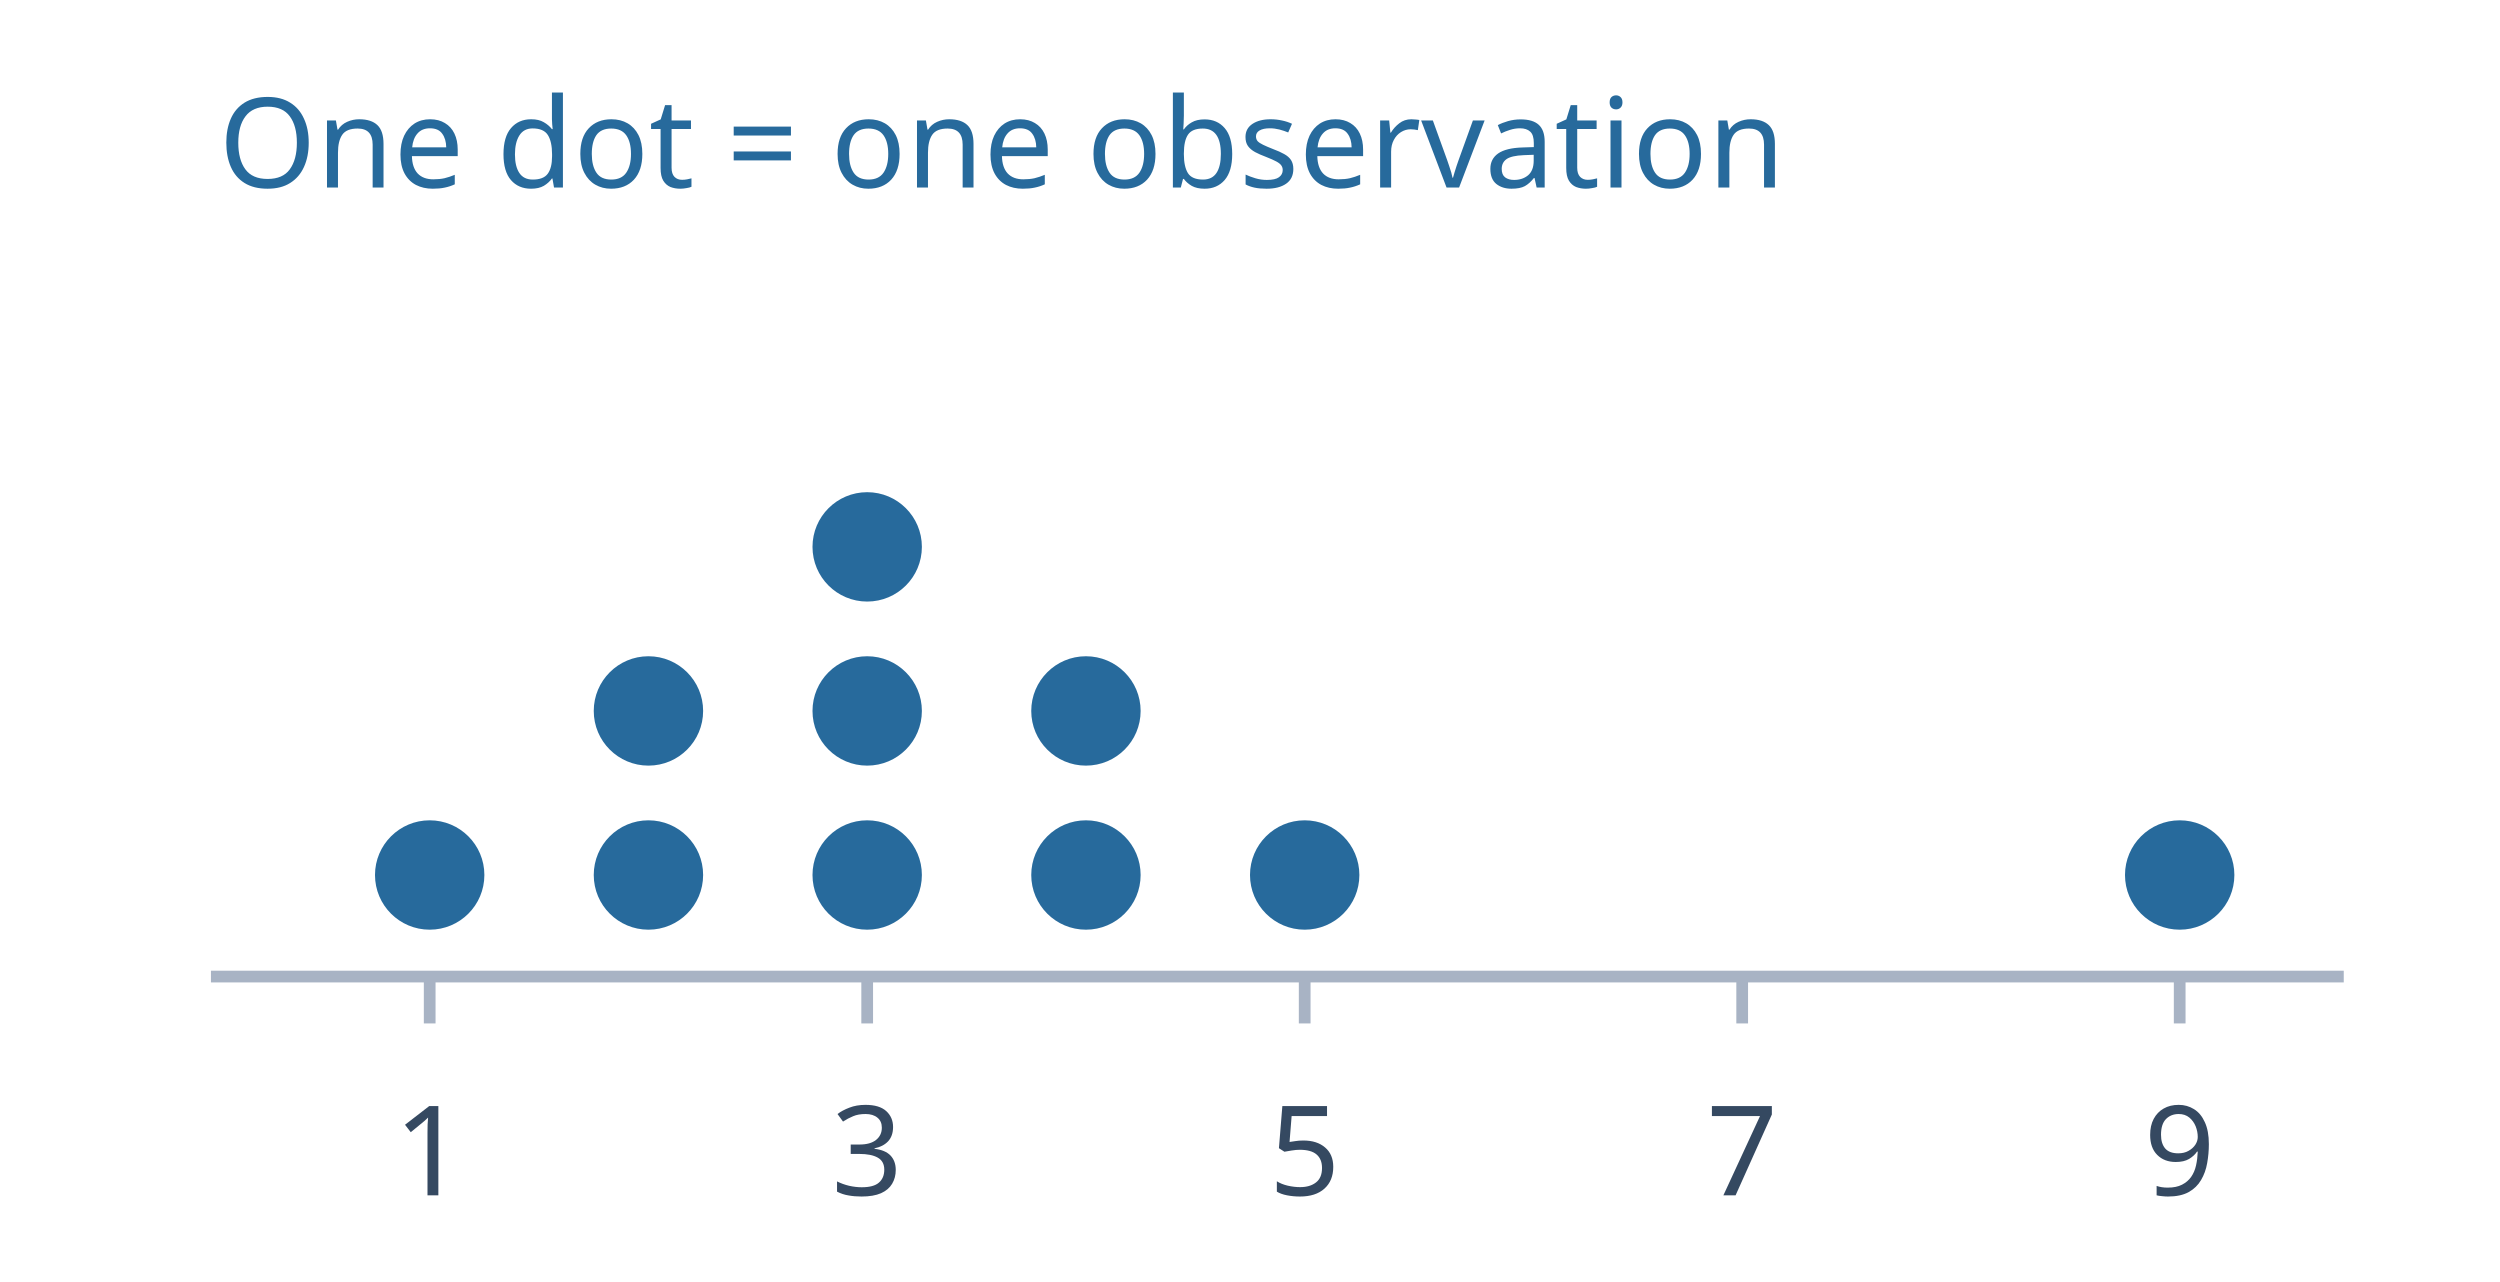
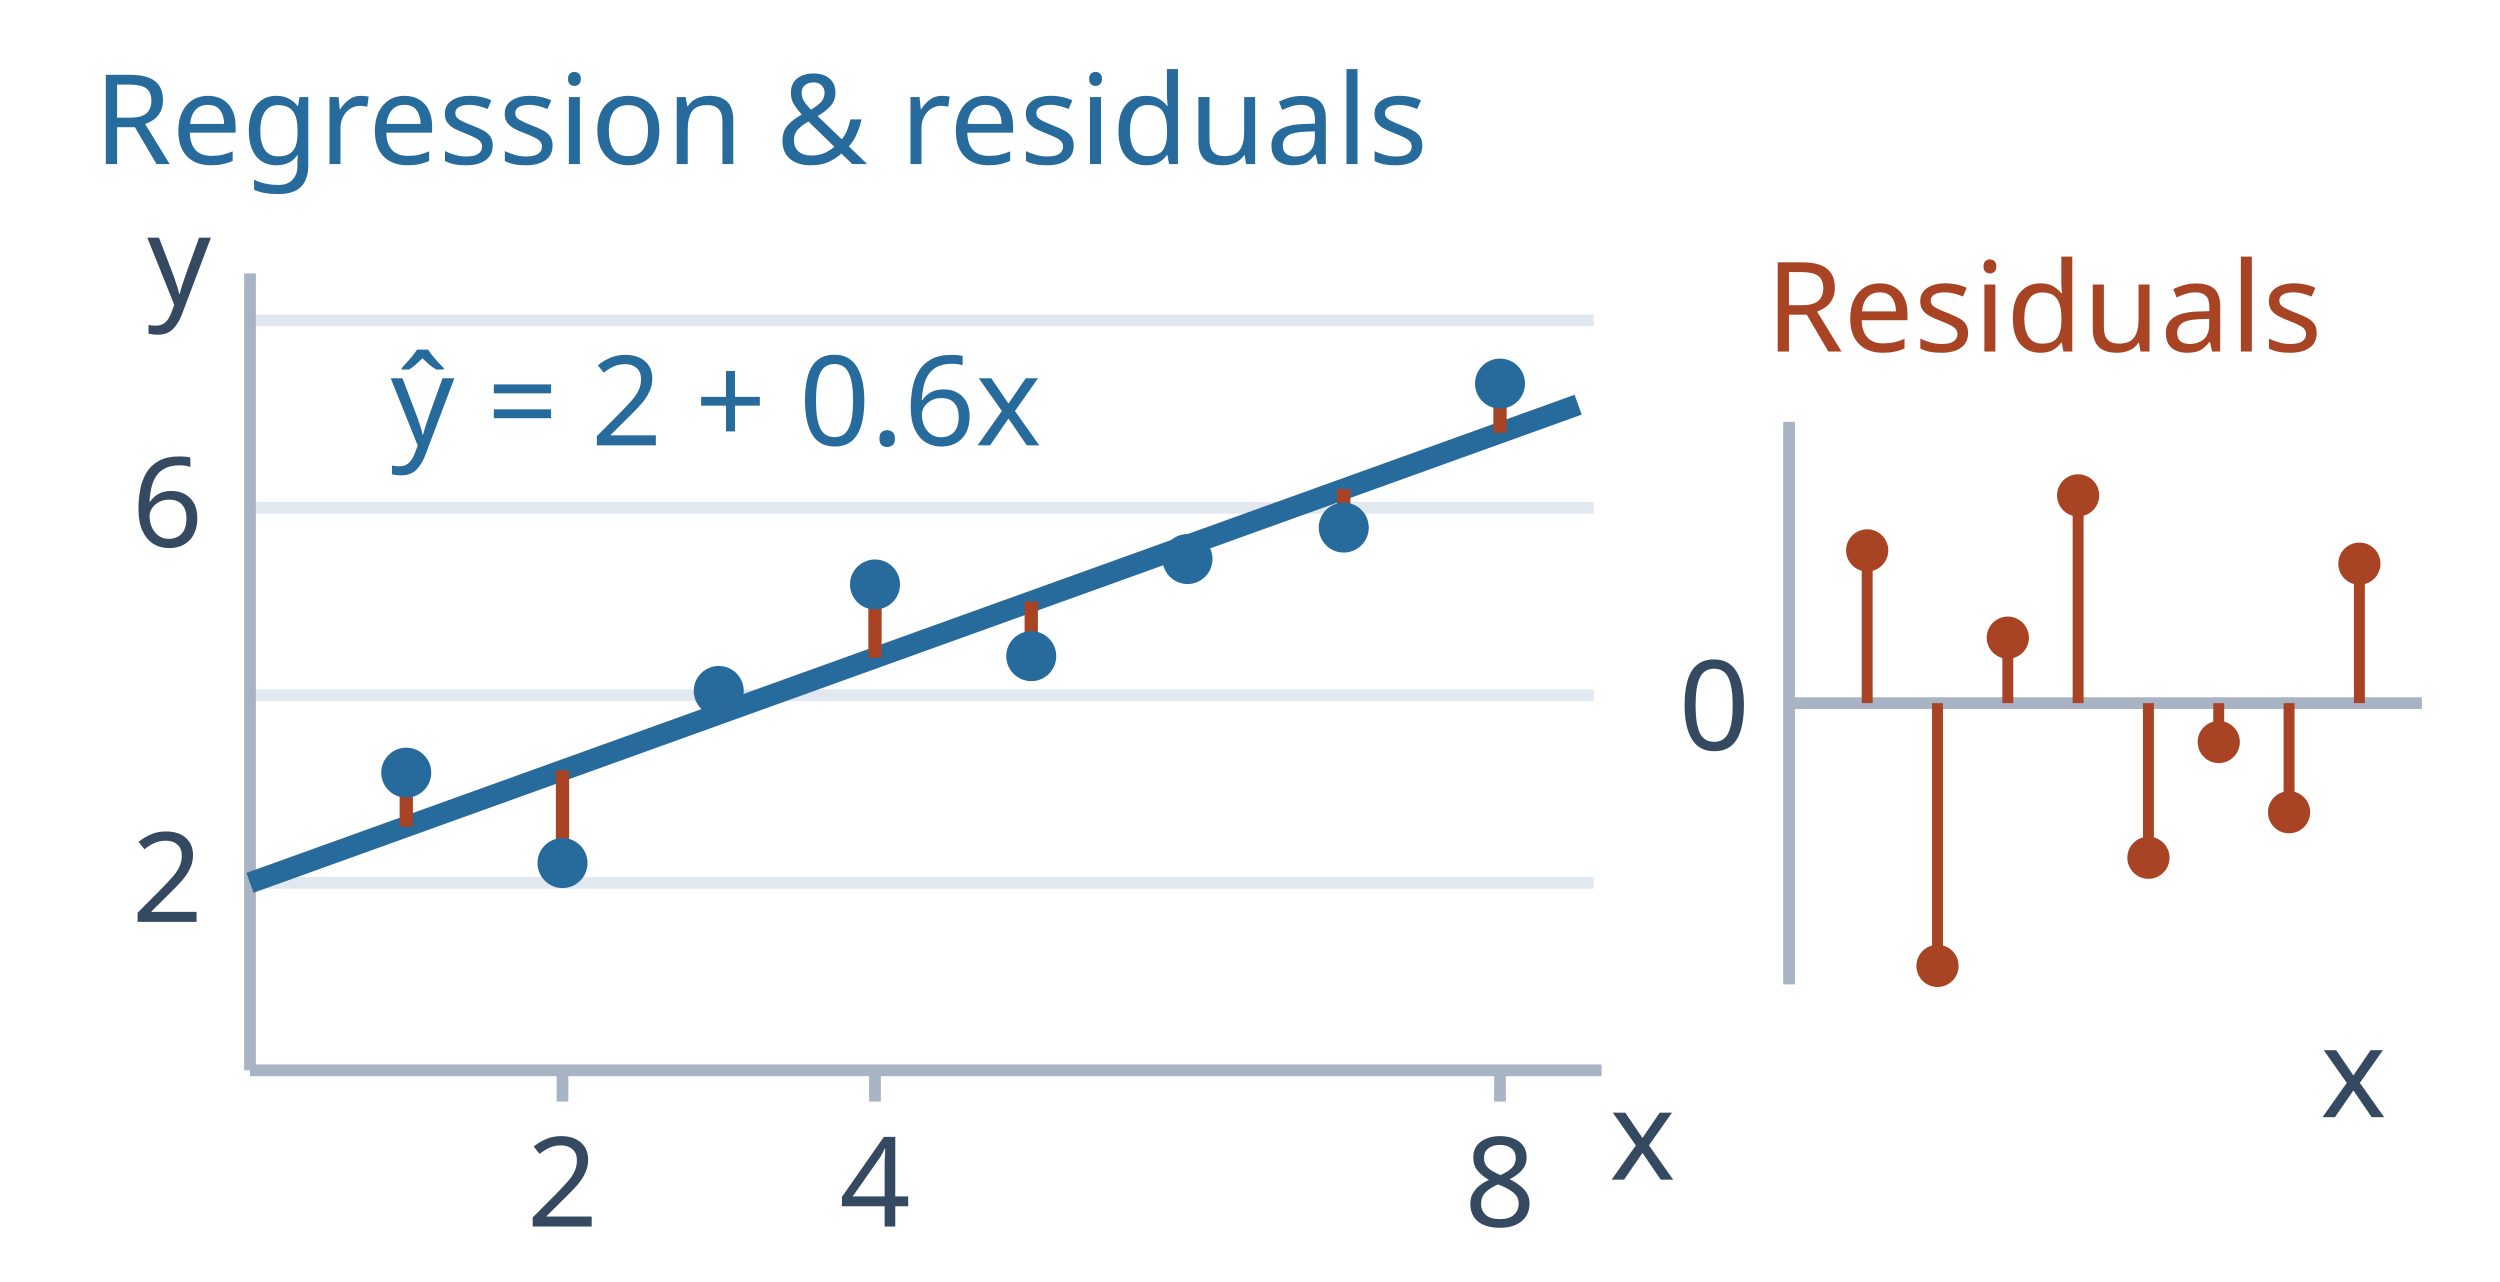
<svg xmlns="http://www.w3.org/2000/svg" viewBox="0 0 320 164" role="img" aria-labelledby="statistics-title statistics-desc">
  <g font-family="system-ui, sans-serif">
-     <text x="28" y="24" fill="#276a9c" text-anchor="start" font-size="16">One dot = one observation</text>
-     <path d="M27 125L300 125" fill="none" stroke="#a8b3c4" stroke-width="1.5" />
-     <circle cx="55" cy="112" r="7" fill="#276a9c" />
-     <circle cx="83" cy="112" r="7" fill="#276a9c" />
-     <circle cx="83" cy="91" r="7" fill="#276a9c" />
-     <circle cx="111" cy="112" r="7" fill="#276a9c" />
-     <circle cx="111" cy="91" r="7" fill="#276a9c" />
-     <circle cx="111" cy="70" r="7" fill="#276a9c" />
-     <circle cx="139" cy="112" r="7" fill="#276a9c" />
-     <circle cx="139" cy="91" r="7" fill="#276a9c" />
-     <circle cx="167" cy="112" r="7" fill="#276a9c" />
-     <circle cx="279" cy="112" r="7" fill="#276a9c" />
-     <path d="M55 125L55 131" fill="none" stroke="#a8b3c4" stroke-width="1.5" />
-     <text x="55" y="153" fill="#354961" text-anchor="middle" font-size="16">1</text>
-     <path d="M111 125L111 131" fill="none" stroke="#a8b3c4" stroke-width="1.5" />
-     <text x="111" y="153" fill="#354961" text-anchor="middle" font-size="16">3</text>
-     <path d="M167 125L167 131" fill="none" stroke="#a8b3c4" stroke-width="1.5" />
-     <text x="167" y="153" fill="#354961" text-anchor="middle" font-size="16">5</text>
-     <path d="M223 125L223 131" fill="none" stroke="#a8b3c4" stroke-width="1.5" />
-     <text x="223" y="153" fill="#354961" text-anchor="middle" font-size="16">7</text>
-     <path d="M279 125L279 131" fill="none" stroke="#a8b3c4" stroke-width="1.5" />
-     <text x="279" y="153" fill="#354961" text-anchor="middle" font-size="16">9</text>
+     <text x="12" y="21" fill="#276a9c" text-anchor="start" font-size="16">Regression &amp; residuals</text>
+     <path d="M32 113L204 113" fill="none" stroke="#e2e8ef" stroke-width="1.5" />
+     <path d="M32 89L204 89" fill="none" stroke="#e2e8ef" stroke-width="1.5" />
+     <path d="M32 65L204 65" fill="none" stroke="#e2e8ef" stroke-width="1.5" />
+     <path d="M32 41L204 41" fill="none" stroke="#e2e8ef" stroke-width="1.5" />
+     <path d="M32 137L205 137" fill="none" stroke="#a8b3c4" stroke-width="1.5" />
+     <path d="M32 137L32 35" fill="none" stroke="#a8b3c4" stroke-width="1.5" />
+     <path d="M32 113L202 51.8" fill="none" stroke="#276a9c" stroke-width="2.7" />
+     <path d="M52 98.9L52 105.8" fill="none" stroke="#a84324" stroke-width="1.7" />
+     <circle cx="52" cy="98.9" r="3.2" fill="#276a9c" />
+     <path d="M72 110.471L72 98.6" fill="none" stroke="#a84324" stroke-width="1.7" />
+     <circle cx="72" cy="110.471" r="3.2" fill="#276a9c" />
+     <path d="M92 88.443L92 91.4" fill="none" stroke="#a84324" stroke-width="1.7" />
+     <circle cx="92" cy="88.443" r="3.2" fill="#276a9c" />
+     <path d="M112 74.814L112 84.2" fill="none" stroke="#a84324" stroke-width="1.7" />
+     <circle cx="112" cy="74.814" r="3.2" fill="#276a9c" />
+     <path d="M132 83.986L132 77" fill="none" stroke="#a84324" stroke-width="1.7" />
+     <circle cx="132" cy="83.986" r="3.2" fill="#276a9c" />
+     <path d="M152 71.557L152 69.8" fill="none" stroke="#a84324" stroke-width="1.7" />
+     <circle cx="152" cy="71.557" r="3.2" fill="#276a9c" />
+     <path d="M172 67.529L172 62.6" fill="none" stroke="#a84324" stroke-width="1.7" />
+     <circle cx="172" cy="67.529" r="3.2" fill="#276a9c" />
+     <path d="M192 49.1L192 55.4" fill="none" stroke="#a84324" stroke-width="1.7" />
+     <circle cx="192" cy="49.1" r="3.2" fill="#276a9c" />
+     <text x="27" y="39" fill="#354961" text-anchor="end" font-size="16">y</text>
+     <text x="206" y="151" fill="#354961" text-anchor="start" font-size="16">x</text>
+     <text x="50" y="57" fill="#276a9c" text-anchor="start" font-size="16">ŷ = 2 + 0.6x</text>
+     <path d="M72 137L72 141" fill="none" stroke="#a8b3c4" stroke-width="1.5" />
+     <text x="72" y="157" fill="#354961" text-anchor="middle" font-size="16">2</text>
+     <path d="M112 137L112 141" fill="none" stroke="#a8b3c4" stroke-width="1.5" />
+     <text x="112" y="157" fill="#354961" text-anchor="middle" font-size="16">4</text>
+     <path d="M192 137L192 141" fill="none" stroke="#a8b3c4" stroke-width="1.5" />
+     <text x="192" y="157" fill="#354961" text-anchor="middle" font-size="16">8</text>
+     <text x="26" y="118" fill="#354961" text-anchor="end" font-size="16">2</text>
+     <text x="26" y="70" fill="#354961" text-anchor="end" font-size="16">6</text>
+     <text x="226" y="45" fill="#a84324" text-anchor="start" font-size="16">Residuals</text>
+     <path d="M229 54L229 126" fill="none" stroke="#a8b3c4" stroke-width="1.5" />
+     <path d="M229 90L310 90" fill="none" stroke="#a8b3c4" stroke-width="1.5" />
+     <path d="M239 90L239 70.45" fill="none" stroke="#a84324" stroke-width="1.4" />
+     <circle cx="239" cy="70.45" r="2.7" fill="#a84324" />
+     <path d="M248 90L248 123.636" fill="none" stroke="#a84324" stroke-width="1.4" />
+     <circle cx="248" cy="123.636" r="2.7" fill="#a84324" />
+     <path d="M257 90L257 81.621" fill="none" stroke="#a84324" stroke-width="1.4" />
+     <circle cx="257" cy="81.621" r="2.7" fill="#a84324" />
+     <path d="M266 90L266 63.407" fill="none" stroke="#a84324" stroke-width="1.4" />
+     <circle cx="266" cy="63.407" r="2.7" fill="#a84324" />
+     <path d="M275 90L275 109.793" fill="none" stroke="#a84324" stroke-width="1.4" />
+     <circle cx="275" cy="109.793" r="2.7" fill="#a84324" />
+     <path d="M284 90L284 94.979" fill="none" stroke="#a84324" stroke-width="1.4" />
+     <circle cx="284" cy="94.979" r="2.7" fill="#a84324" />
+     <path d="M293 90L293 103.964" fill="none" stroke="#a84324" stroke-width="1.4" />
+     <circle cx="293" cy="103.964" r="2.7" fill="#a84324" />
+     <path d="M302 90L302 72.15" fill="none" stroke="#a84324" stroke-width="1.4" />
+     <circle cx="302" cy="72.15" r="2.7" fill="#a84324" />
+     <text x="224" y="96" fill="#354961" text-anchor="end" font-size="16">0</text>
+     <text x="297" y="143" fill="#354961" text-anchor="start" font-size="16">x</text>
  </g>
</svg>
